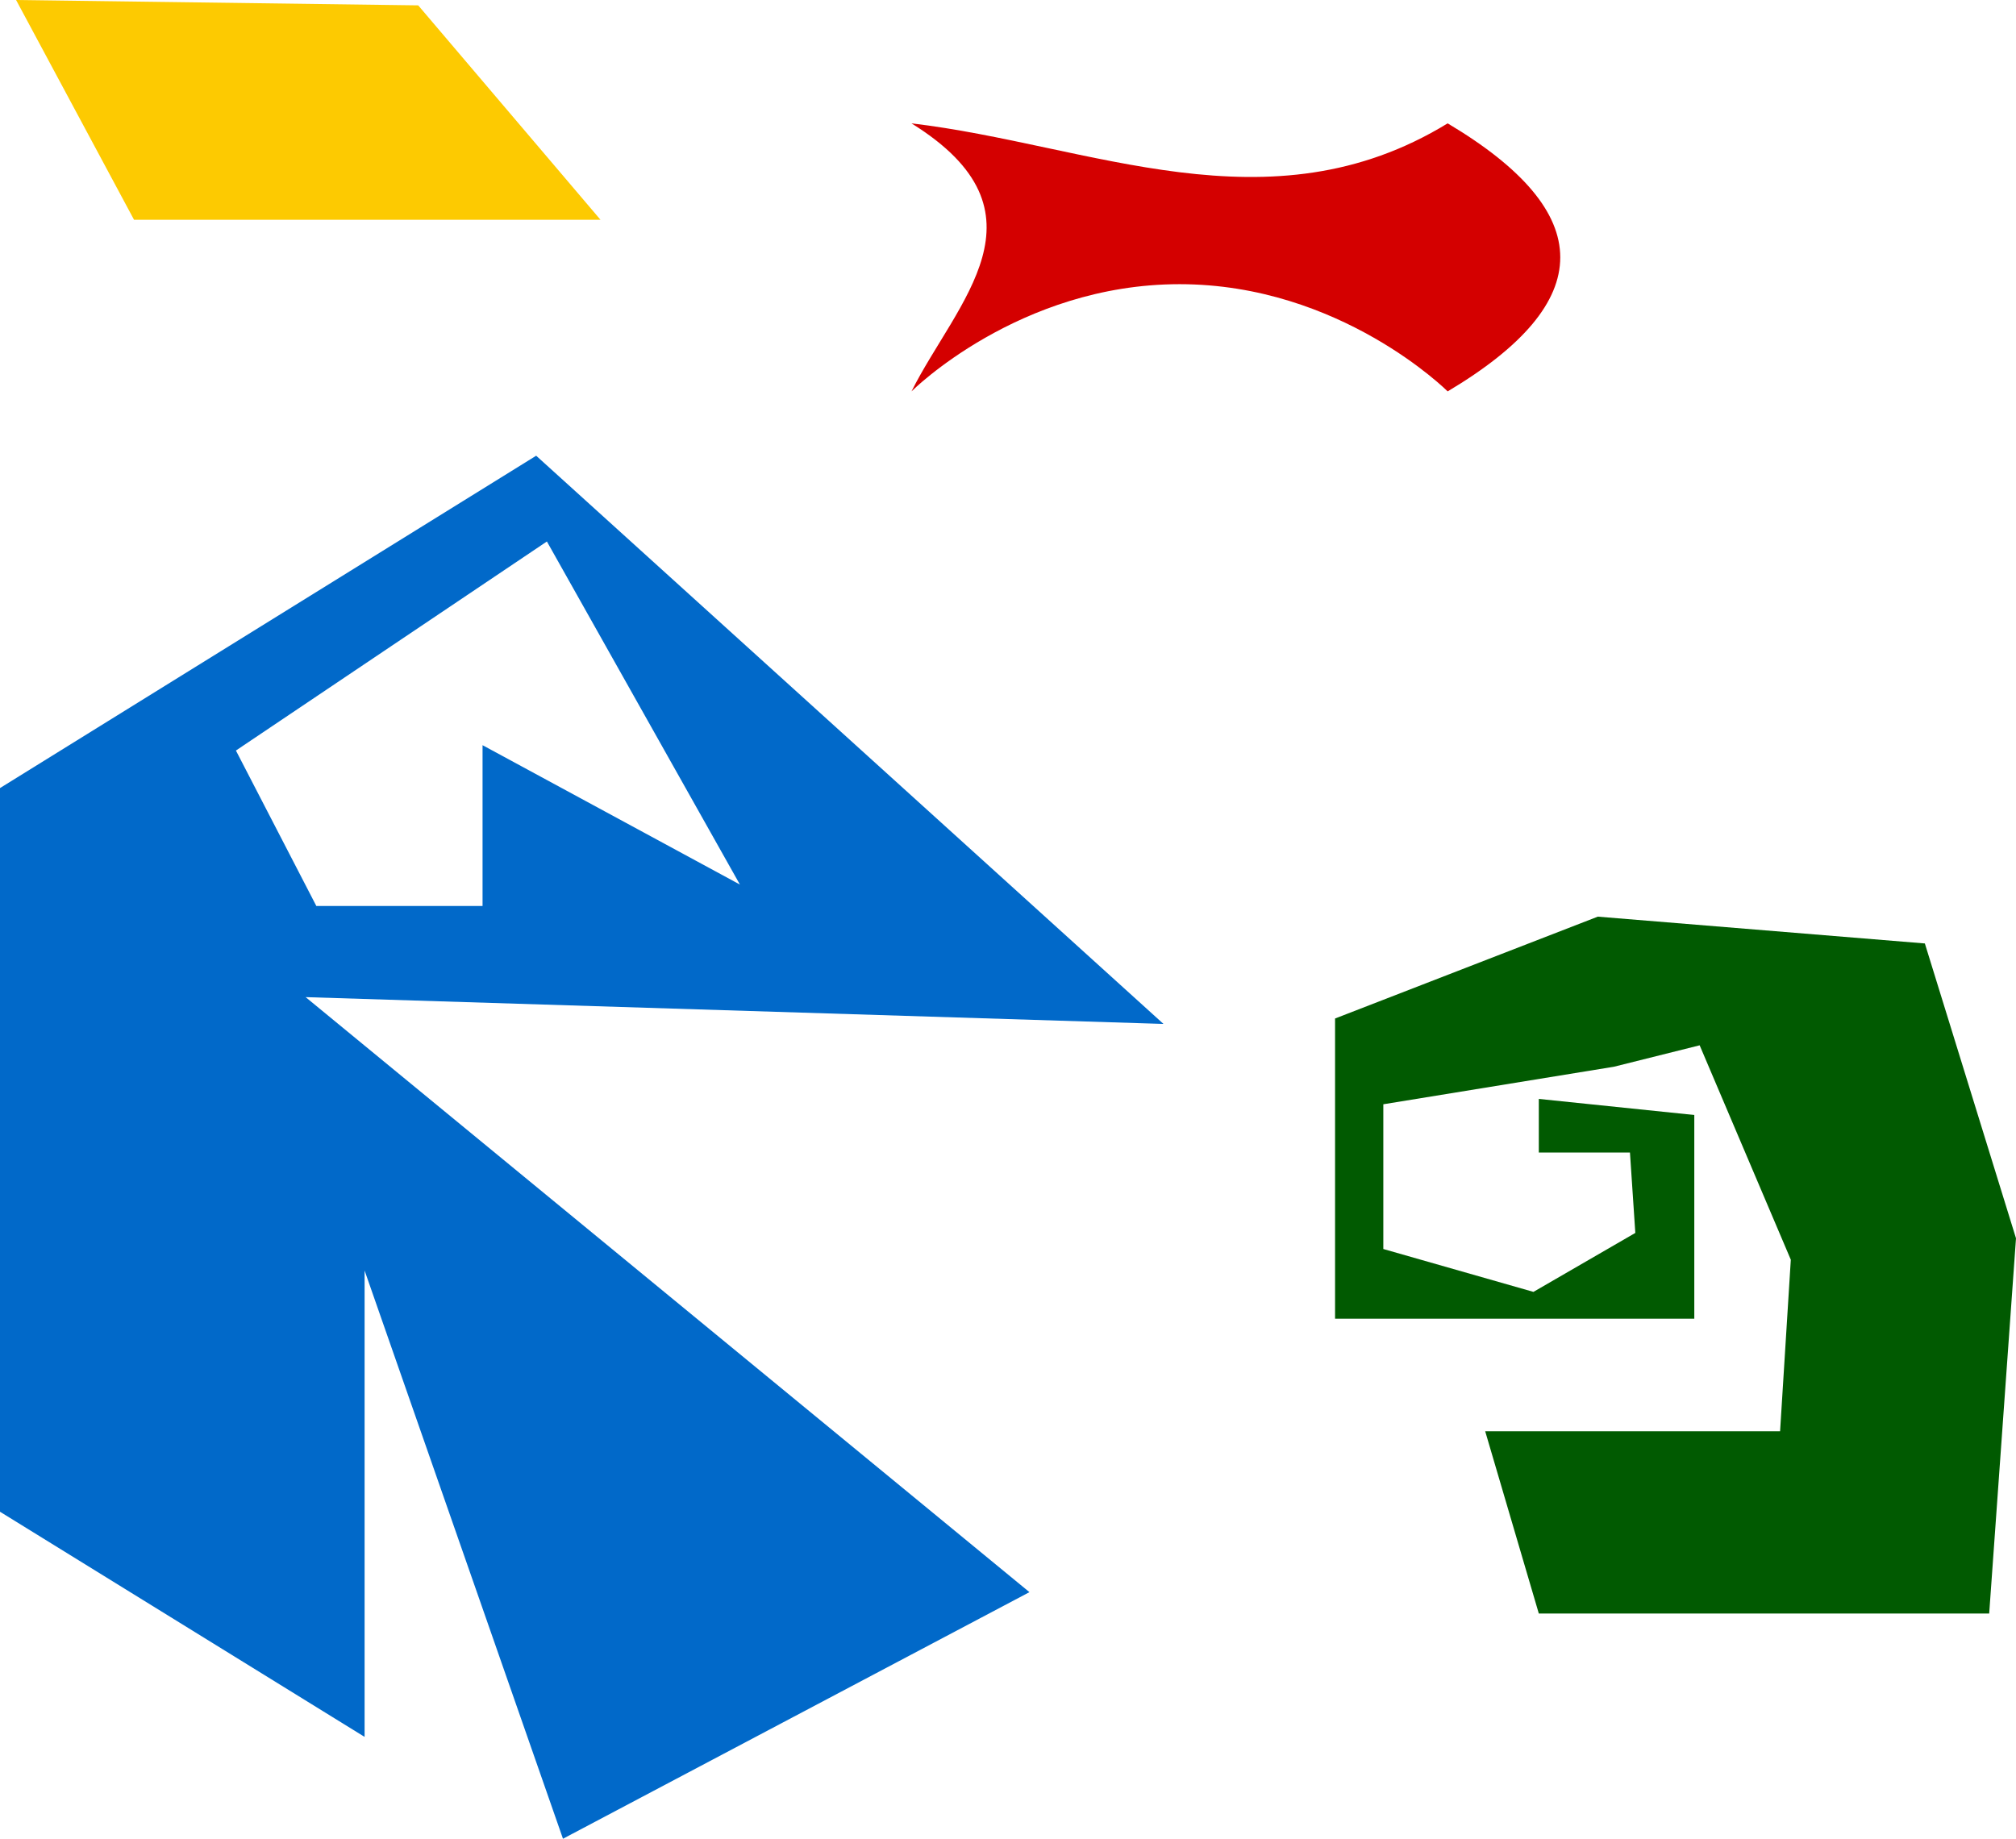
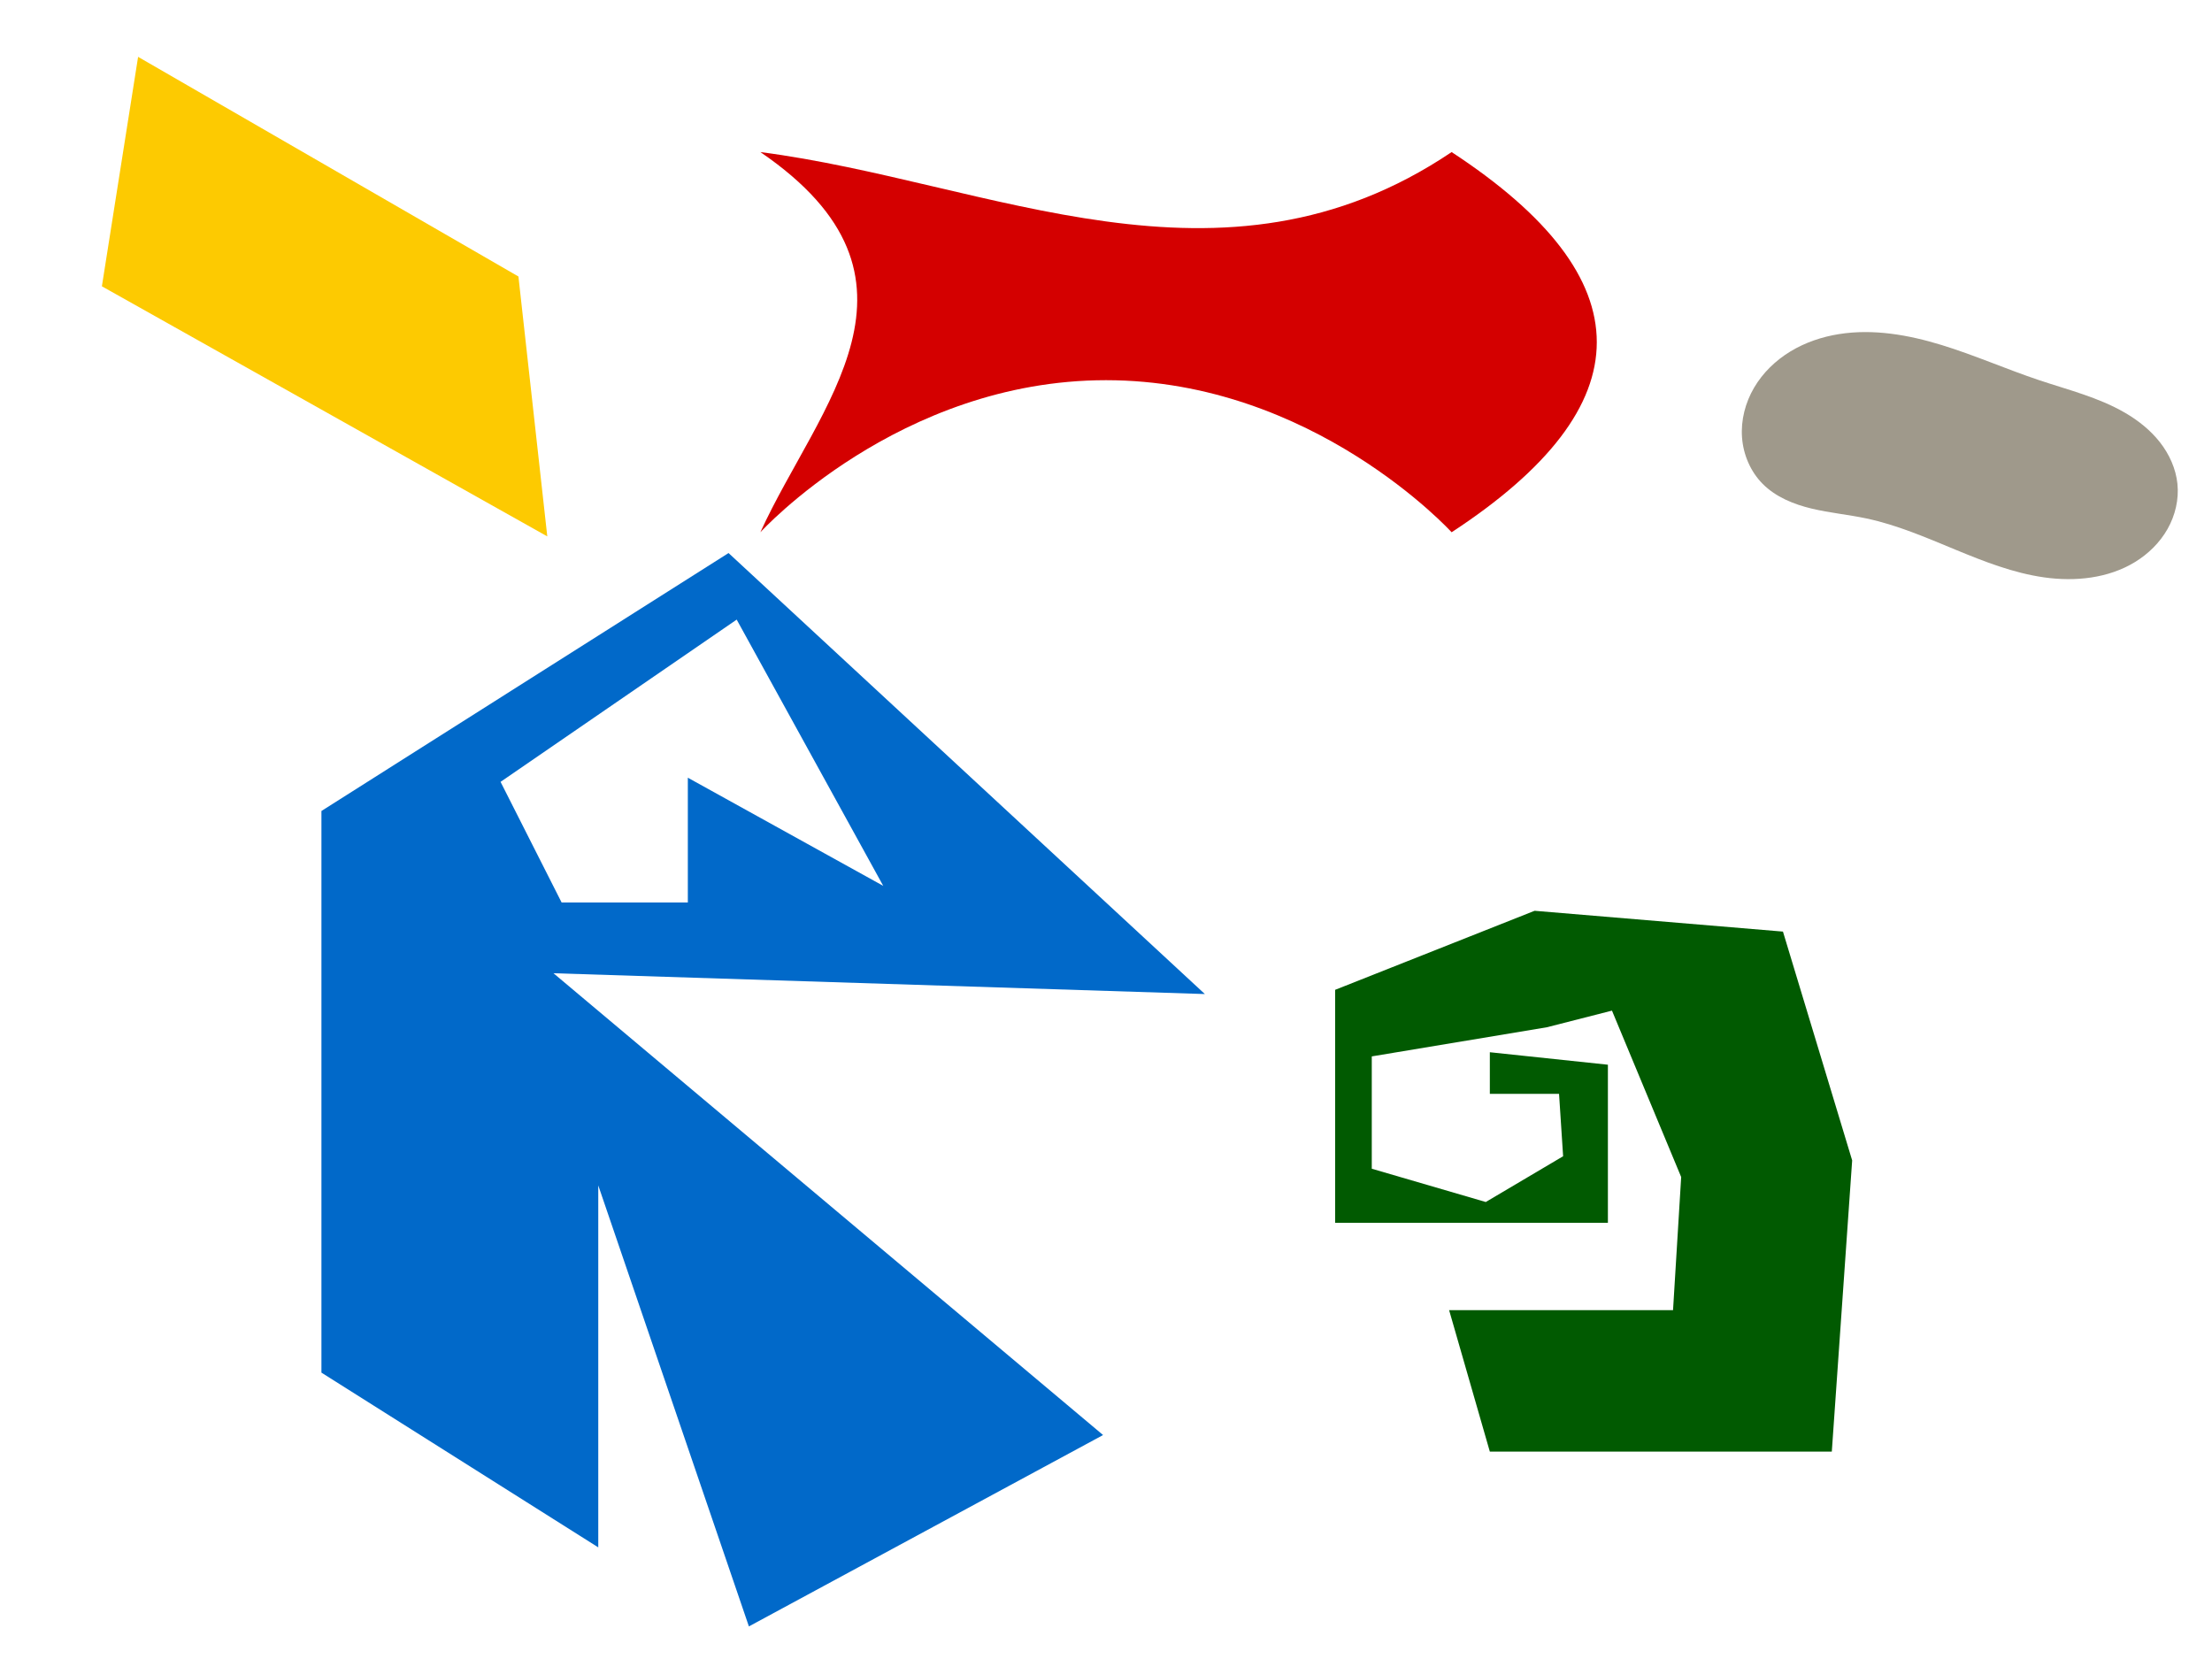
- <svg xmlns="http://www.w3.org/2000/svg" width="376" height="343.013" id="svg2" version="1.1">
-   <defs id="defs4" />
-   <g id="layer1" transform="translate(-22,-699.3622)">
-     <g id="g3038">
-       <path id="a" d="m 122,784.375 -100,62 0,135 68,42 0,-87 37,106 87,-46 -135,-111 160,5 z m 2,16 36,64 -48,-26 0,30 -31,0 -15,-29 z" style="color:#000000;fill:#0169c9;fill-opacity:1;fill-rule:nonzero;stroke:none;stroke-width:1px;marker:none;visibility:visible;display:inline;overflow:visible;enable-background:accumulate" />
-       <path id="b" d="m 271,889.362 0,56 67,0 0,-38 -29,-3 0,10 17,0 1,15 -19,11 -28,-8 0,-27 43,-7 16,-4 17,40 -2,32 -55,0 10,34 84,0 5,-70 -17,-55 -61,-5 z" style="color:#000000;fill:#015a01;fill-opacity:1;fill-rule:nonzero;stroke:none;stroke-width:1px;marker:none;visibility:visible;display:inline;overflow:visible;enable-background:accumulate" />
+ <svg xmlns="http://www.w3.org/2000/svg" width="640" height="480" id="svg2" version="1.1">
+   <defs id="defs4">
+     </defs>
+   <g id="layer1" transform="translate(-22,-562.375)">
+     <g id="g3005">
+       <path id="a" d="M 232.79,722.388 115,797.018 l 0,162.502 80.097,50.556 0,-104.723 43.582,127.594 102.477,-55.371 -159.016,-133.612 188.464,6.019 z m 2.356,19.259 42.404,77.038 -56.539,-31.297 0,36.111 -36.515,0 -17.668,-34.908 z" style="color:#000000;fill:#0169c9;fill-opacity:1;fill-rule:nonzero;stroke:none;stroke-width:1px;marker:none;visibility:visible;display:inline;overflow:visible;enable-background:accumulate" />
+       <path id="b" d="m 408.296,848.763 0,67.408 78.919,0 0,-45.741 -34.159,-3.611 0,12.037 20.024,0 1.178,18.056 -22.38,13.241 -32.981,-9.63 0,-32.5 50.65,-8.426 18.846,-4.815 20.024,48.149 -2.356,38.519 -64.784,0 11.779,40.926 98.943,0 5.889,-84.26 -20.024,-66.204 -71.852,-6.019 z" style="color:#000000;fill:#015a01;fill-opacity:1;fill-rule:nonzero;stroke:none;stroke-width:1px;marker:none;visibility:visible;display:inline;overflow:visible;enable-background:accumulate" />
    </g>
-     <path style="color:#000000;fill:#fdca01;fill-opacity:1;fill-rule:nonzero;stroke:none;stroke-width:1px;marker:none;visibility:visible;display:inline;overflow:visible;enable-background:accumulate" d="m 25,699.362 22,41 87,0 -34,-40 z" id="d" />
-     <path style="color:#000000;fill:#d40000;fill-opacity:1;fill-rule:nonzero;stroke:none;stroke-width:1px;marker:none;visibility:visible;display:inline;overflow:visible;enable-background:accumulate" d="m 170,73.013 c 8.337,-16.667 26.85,-33.333 0,-50 33.333,3.921 66.667,20.4 100,0 28,16.667 28,33.333 0,50 0,0 -20,-20 -50,-20 -30,0 -50,20 -50,20 z" id="c" transform="translate(22,699.3622)" />
+     <path style="color:#000000;fill:#fdca01;fill-opacity:1;fill-rule:nonzero;stroke:none;stroke-width:1px;marker:none;visibility:visible;display:inline;overflow:visible;enable-background:accumulate" d="M 61.956,578.823 51.479,645.211 180.348,717.57 172,642.375 z" id="d" />
+     <path style="color:#000000;fill:#d40000;fill-opacity:1;fill-rule:nonzero;stroke:none;stroke-width:1px;marker:none;visibility:visible;display:inline;overflow:visible;enable-background:accumulate" d="m 242,716.375 c 16.674,-36.667 53.699,-73.333 0,-110 66.667,8.625 133.333,44.881 200,0 56,36.667 56,73.333 0,110 0,0 -40,-44 -100,-44 -60,0 -100,44 -100,44 z" id="c" />
+     <path style="color:#000000;fill:#9f998b;fill-opacity:1;fill-rule:nonzero;stroke:none;stroke-width:1px;marker:none;visibility:visible;display:inline;overflow:visible;enable-background:accumulate" d="m 532,702.375 c -3.531,-3.552 -5.616,-8.448 -5.979,-13.443 -0.363,-4.996 0.954,-10.062 3.487,-14.384 2.533,-4.321 6.249,-7.904 10.532,-10.502 4.283,-2.598 9.119,-4.227 14.067,-5.011 9.894,-1.567 20.046,0.217 29.624,3.153 9.578,2.936 18.769,7.009 28.269,10.187 8.402,2.811 17.136,4.961 24.799,9.408 3.831,2.224 7.368,5.026 10.104,8.509 2.736,3.484 4.648,7.676 5.097,12.083 0.459,4.504 -0.634,9.117 -2.864,13.057 -2.23,3.94 -5.567,7.211 -9.432,9.57 -7.729,4.717 -17.291,5.696 -26.256,4.429 C 595.518,726.896 579.715,716.132 562,712.375 556.755,711.263 551.388,710.776 546.173,709.529 540.959,708.281 535.78,706.177 532,702.375" id="e" />
  </g>
</svg>
